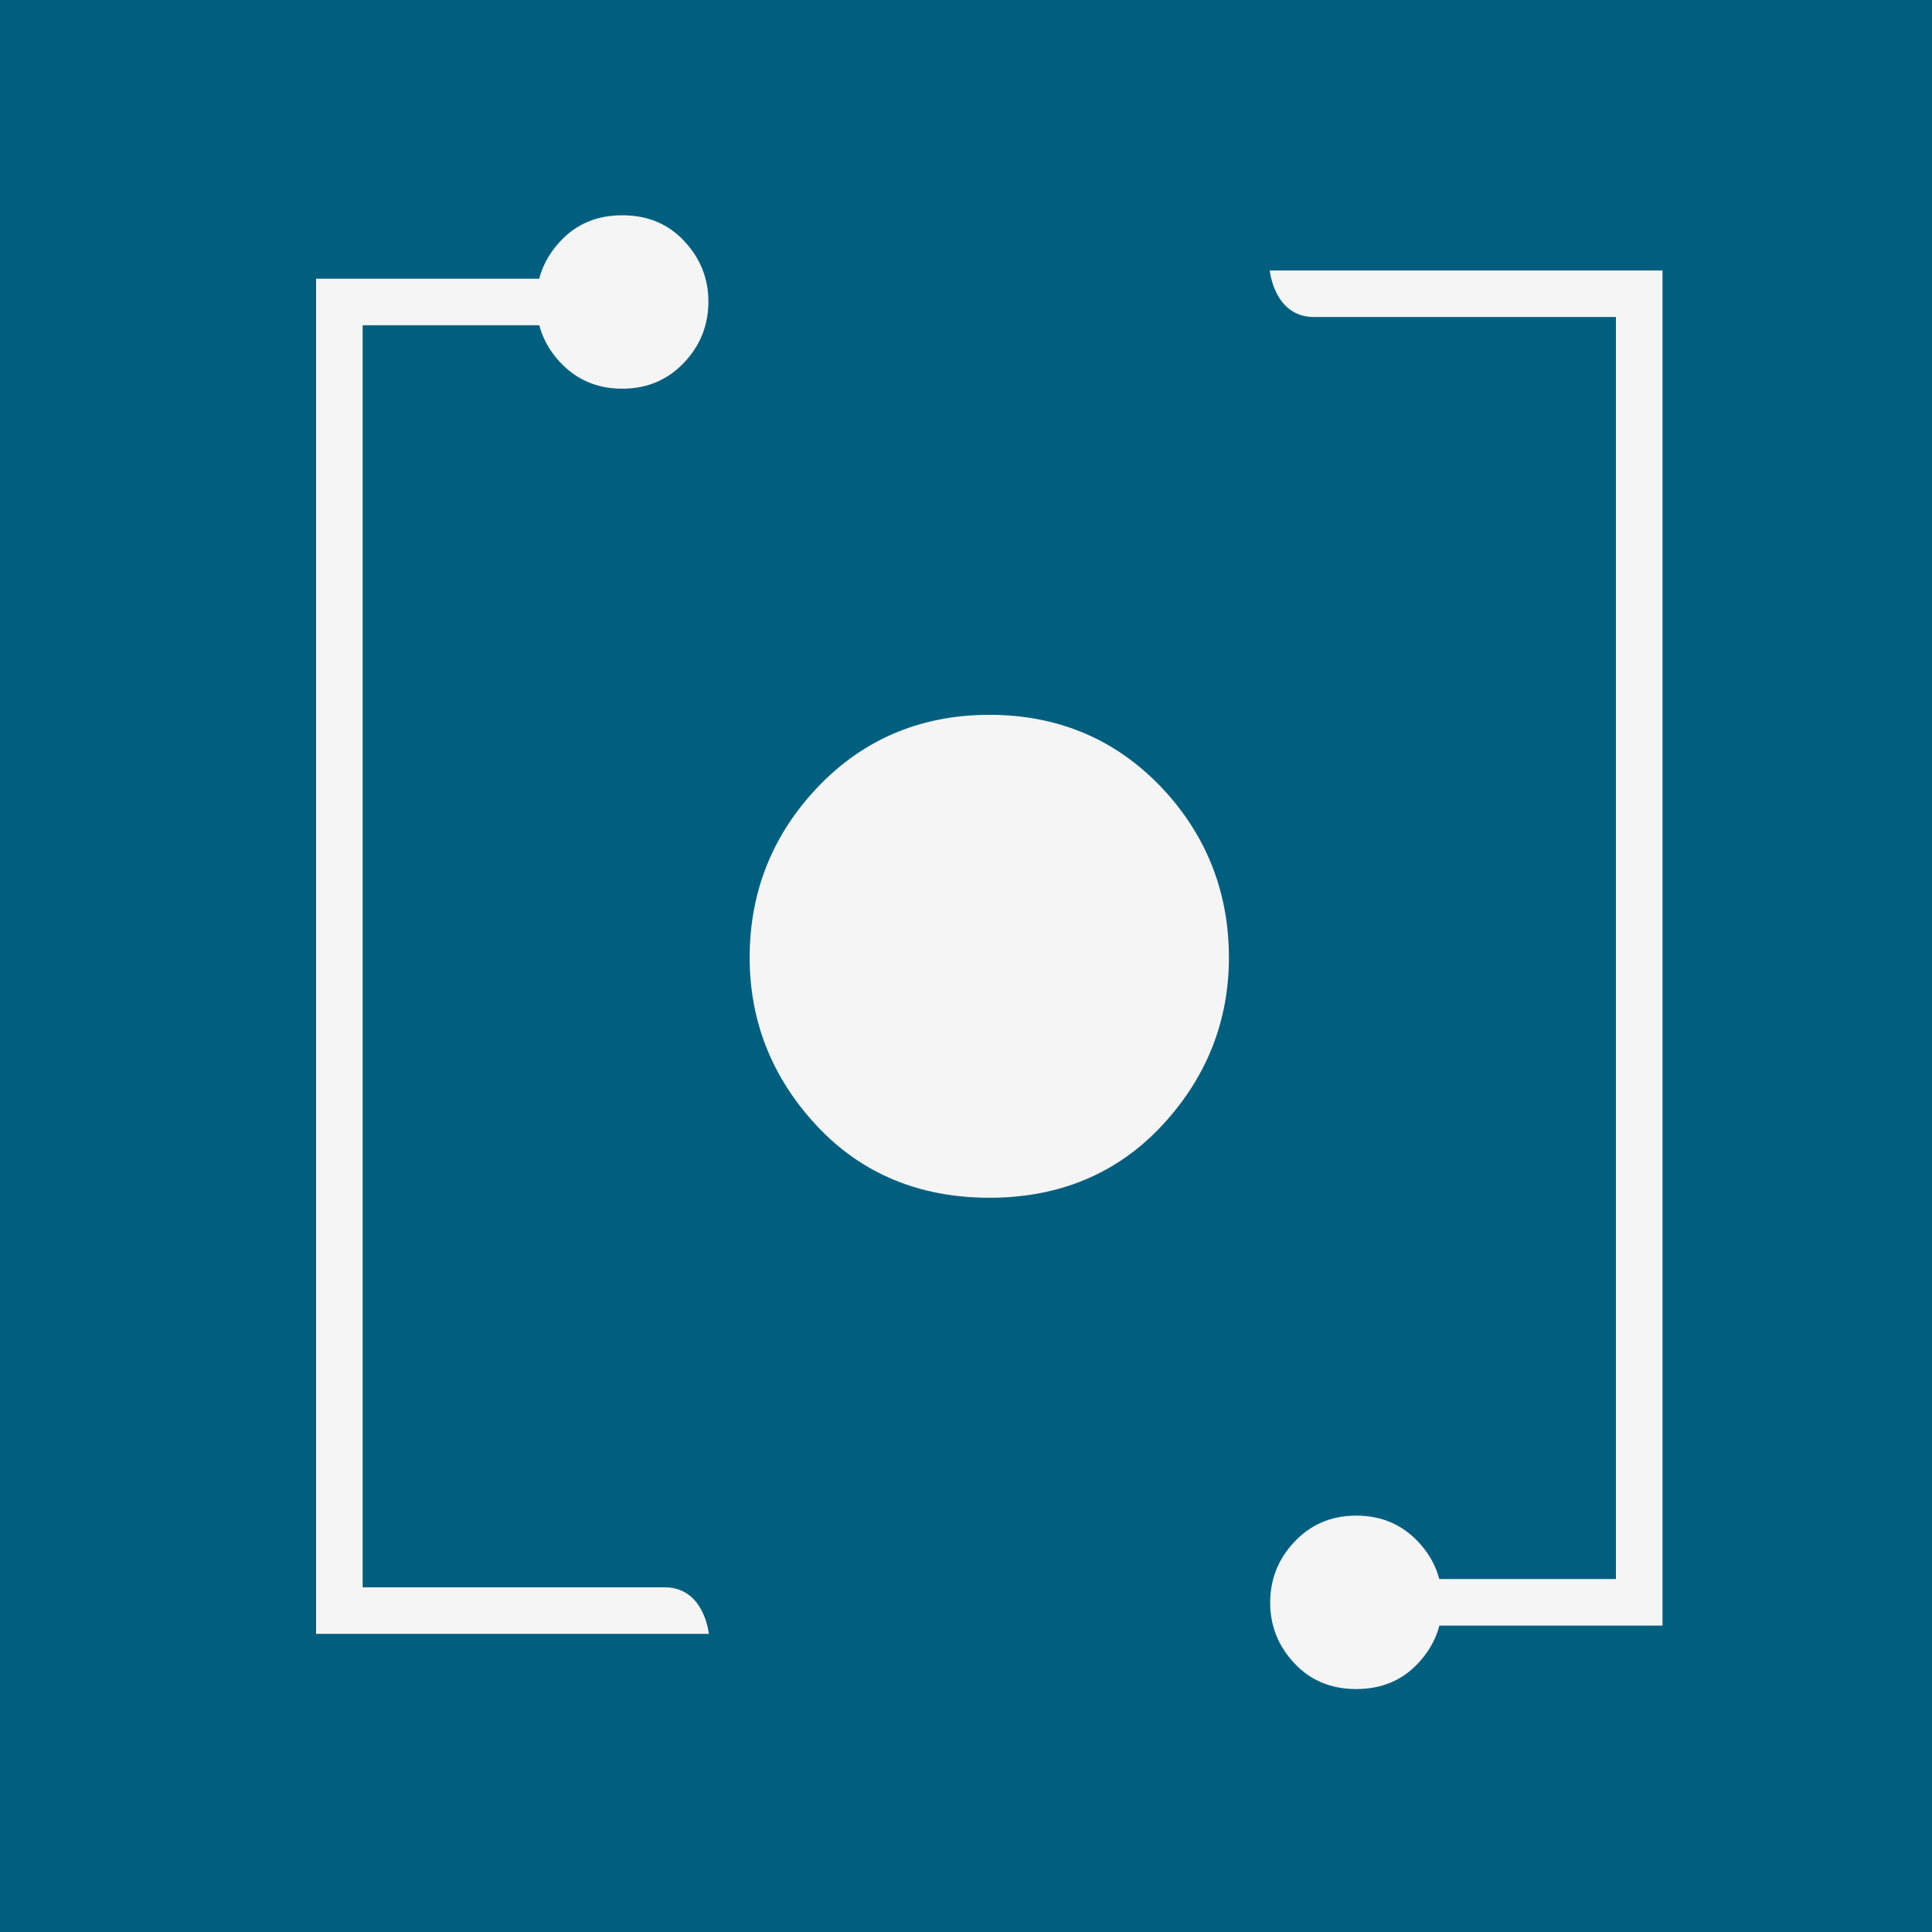
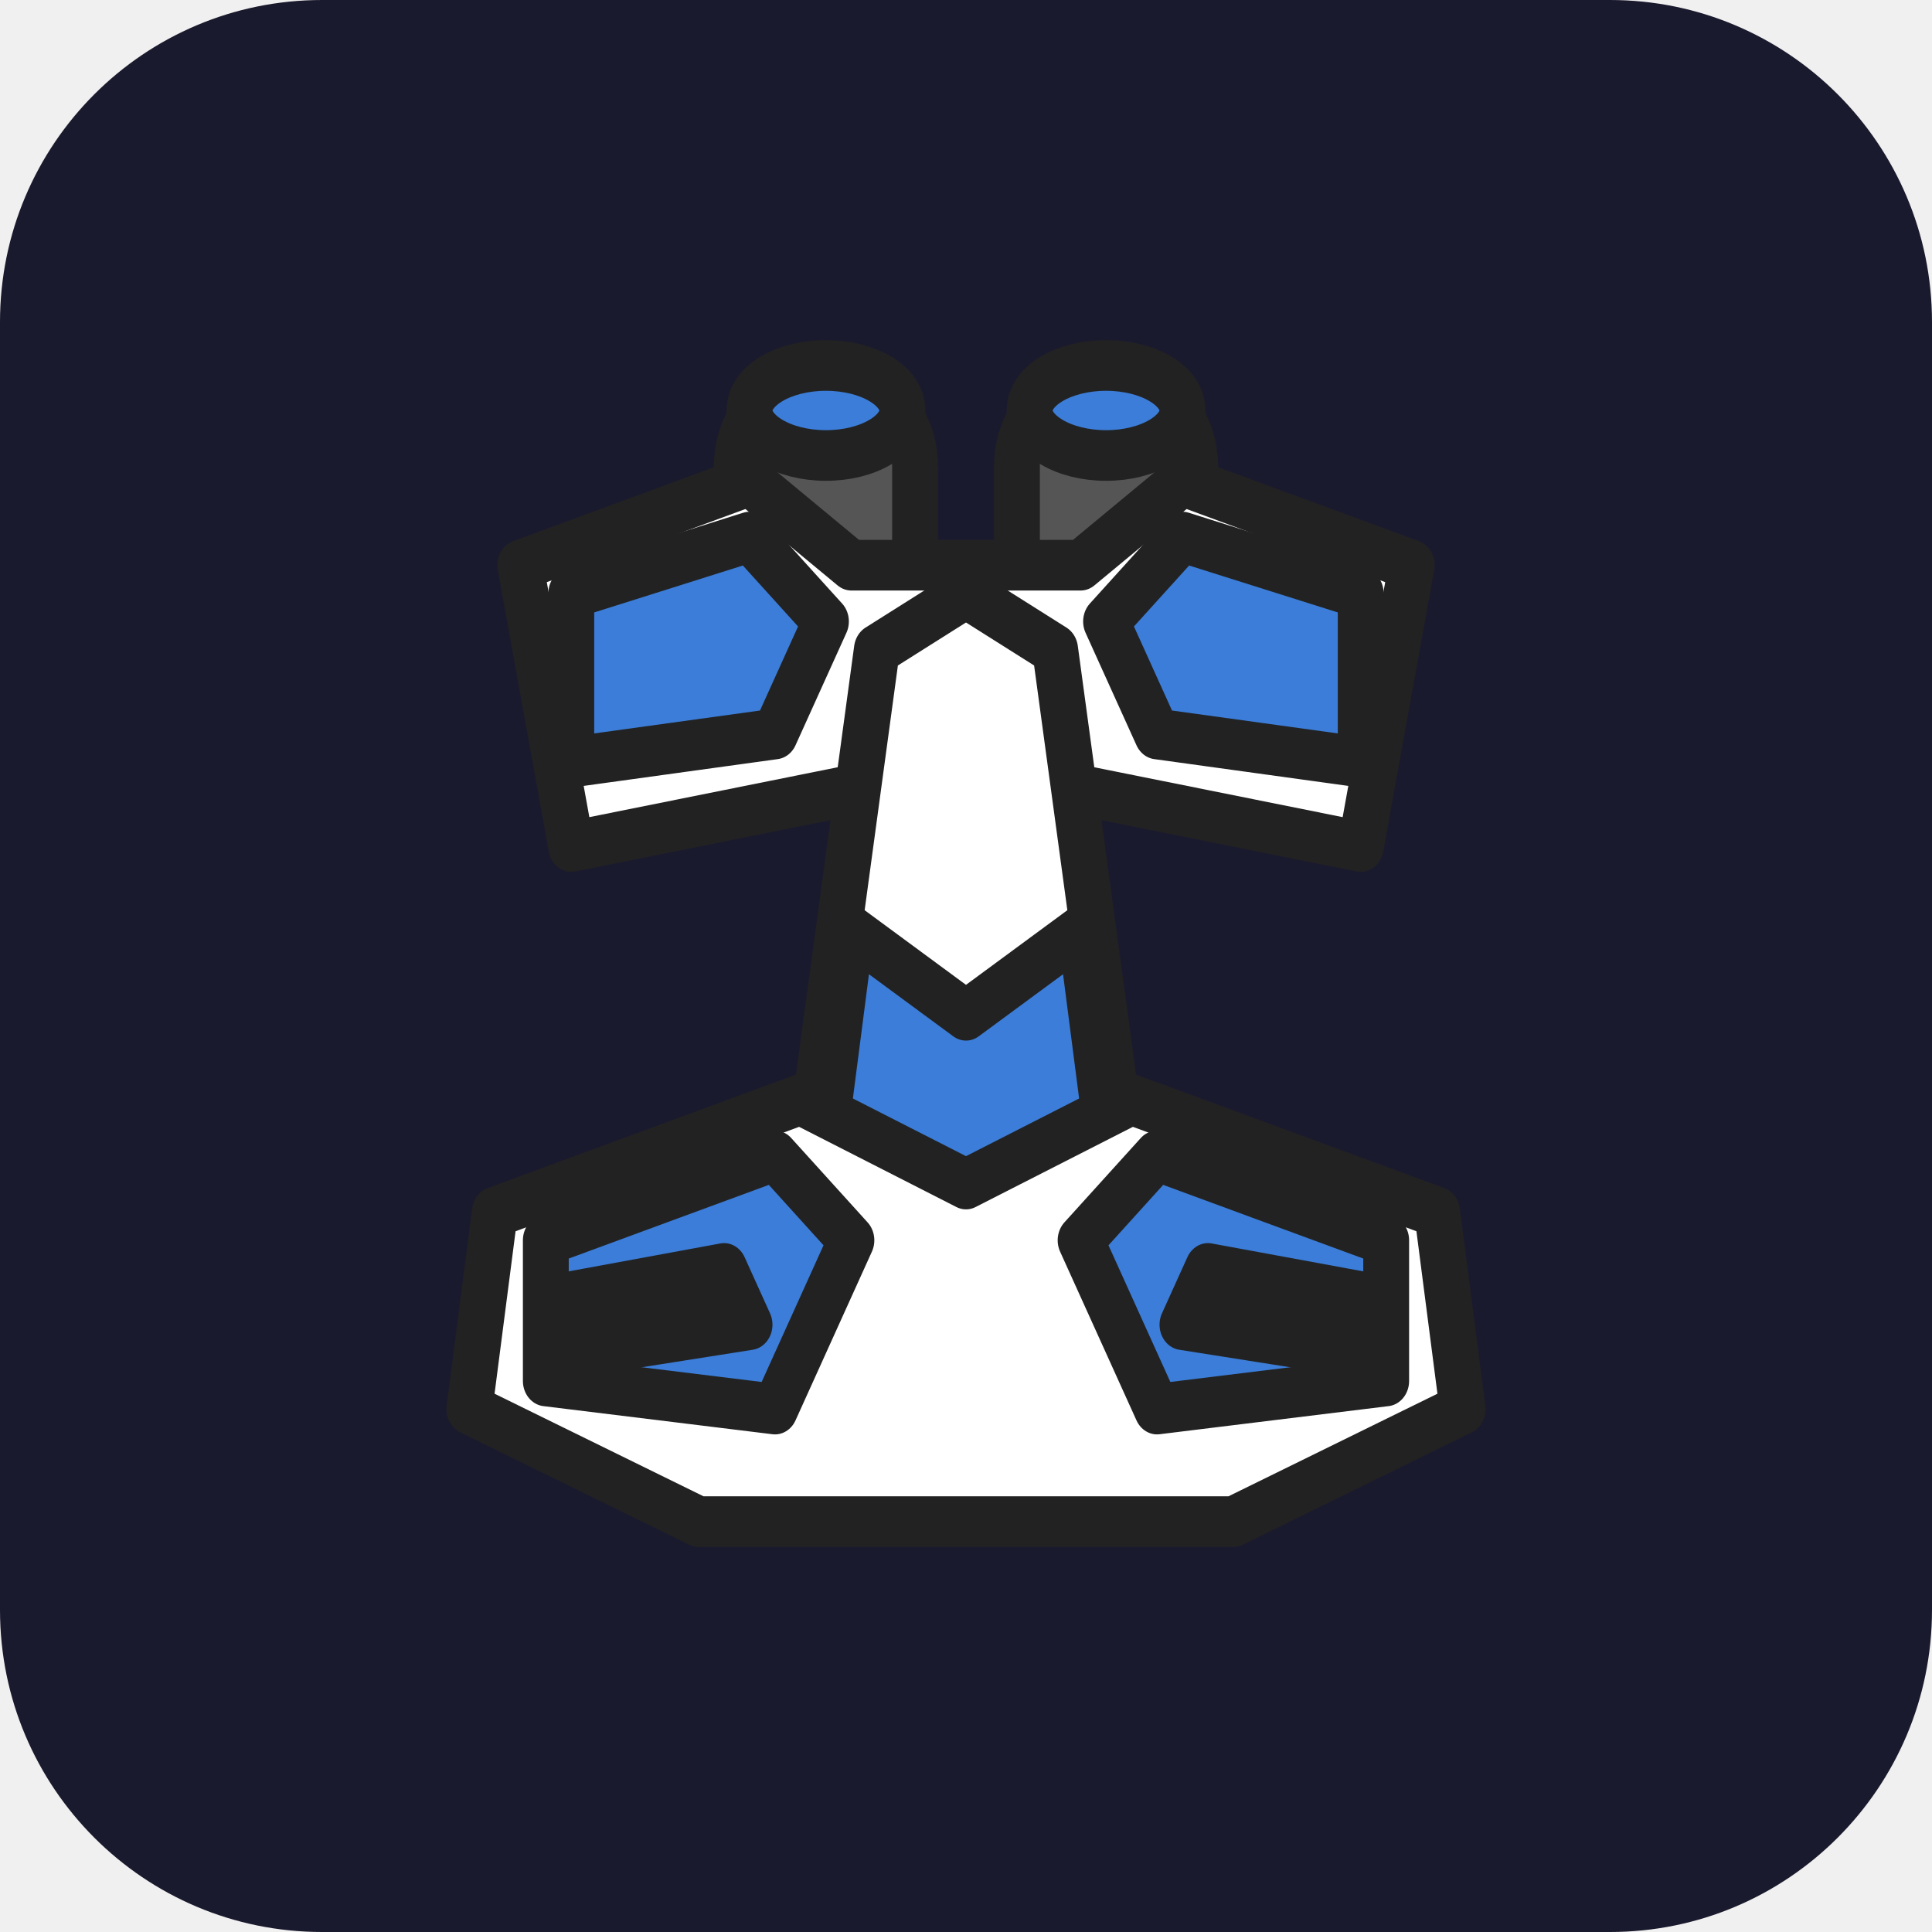
- <svg xmlns="http://www.w3.org/2000/svg" viewBox="0 0 1080 1080" width="1080" height="1080" role="img" aria-label="Proveo">
-   <rect width="1080" height="1080" fill="#005F7F" />
-   <g fill="#F5F5F5" transform="translate(-229.752 -250.508) scale(1.449578)">
-     <path d="M540.07,448.473c-27.271,0-50.159,10.039-68.031,29.828c-16.231,17.906-24.453,39.359-24.453,63.762 c0,24.621,8.687,46.449,25.826,64.82c17.176,18.449,39.606,27.828,66.658,27.828c26.946,0,49.328-9.379,66.503-27.828 c17.147-18.371,25.834-40.199,25.834-64.82c0-24.492-8.229-46.023-24.46-63.93C590.074,458.469,567.242,448.473,540.07,448.473z" />
-     <path d="M414.813,784.934H298.349V298.25h94.767v-17.949H280.384v522.574h151.457 C431.841,802.875,430.157,784.934,414.813,784.934z" />
-     <path d="M398.463,322.707c-9.8,0-17.915-3.52-24.368-10.629c-5.854-6.469-8.778-14.133-8.778-22.973 c0-8.879,3.093-16.66,9.278-23.285c6.192-6.668,14.153-9.988,23.868-9.988c9.764,0,17.738,3.32,23.931,9.988 c6.192,6.625,9.285,14.406,9.285,23.285c0,8.793-2.931,16.441-8.792,22.902C416.448,319.145,408.304,322.707,398.463,322.707z" />
-     <path d="M665.18,295.066h116.472V781.75h-94.767v17.949h112.731V277.121H648.159 C648.159,277.121,649.843,295.066,665.18,295.066z" />
-     <path d="M681.537,757.289c9.8,0,17.915,3.523,24.368,10.633c5.854,6.465,8.778,14.129,8.778,22.974 c0,8.875-3.093,16.659-9.278,23.28c-6.192,6.672-14.153,9.992-23.868,9.992c-9.764,0-17.738-3.32-23.931-9.992 c-6.192-6.621-9.285-14.405-9.285-23.28c0-8.794,2.931-16.446,8.792-22.903C663.552,760.855,671.688,757.289,681.537,757.289z" />
+ <svg xmlns="http://www.w3.org/2000/svg" viewBox="0 0 45 45" width="512" height="512" role="img" aria-label="StarChess">
+   <rect width="45" height="45" rx="7.5" fill="#1a1a2e" />
+   <g transform="translate(22.5 22.5) scale(0.66) translate(-22.5 -18.6)">
+     <g transform="translate(22.5 39.2) scale(0.8987 0.9927) translate(-22.50 -44.00)">
+       <g stroke="#222" stroke-linecap="round" stroke-linejoin="round" stroke-width="1.8">
+         <rect fill="#555" x="13.5" y="2.5" width="7" height="12" rx="3" />
+         <rect fill="#555" x="24.5" y="2.5" width="7" height="12" rx="3" />
+         <ellipse fill="#3b7dd8" cx="17" cy="3.5" rx="3" ry="1.6" />
+         <ellipse fill="#3b7dd8" cx="28" cy="3.5" rx="3" ry="1.6" />
+         <path fill="#fff" d="M5 9 14 6 18 9h9l4-3 9 3-2 10-11-2-2 5h-5l-2-5-11 2z" />
+         <path fill="#3b7dd8" d="M7 10 14 8l3 3-2 4-8 1z" />
+         <path fill="#3b7dd8" d="m38 10-7-2-3 3 2 4 8 1z" />
+         <path fill="#fff" d="m19 12 3.5-2 3.5 2 3 20-6.5 4-6.5-4z" />
+         <path fill="#3b7dd8" d="m18 22 4.5 3 4.5-3 1 7-5.5 4-5.5-4z" />
+         <path fill="#fff" d="m4 32 12-4 6.5 3 6.5-3 12 4 1 7-9 4H12l-9-4z" />
+         <path fill="#3b7dd8" d="m6 33 9-3 3 3-3 6-9-1z" />
+         <path fill="#3b7dd8" d="m39 33-9-3-3 3 3 6 9-1z" />
+         <path fill="#222" d="m7 35 6-1 1 2-7 1z" />
+         <path fill="#222" d="m38 35-6-1-1 2 7 1z" />
+       </g>
+     </g>
  </g>
</svg>
